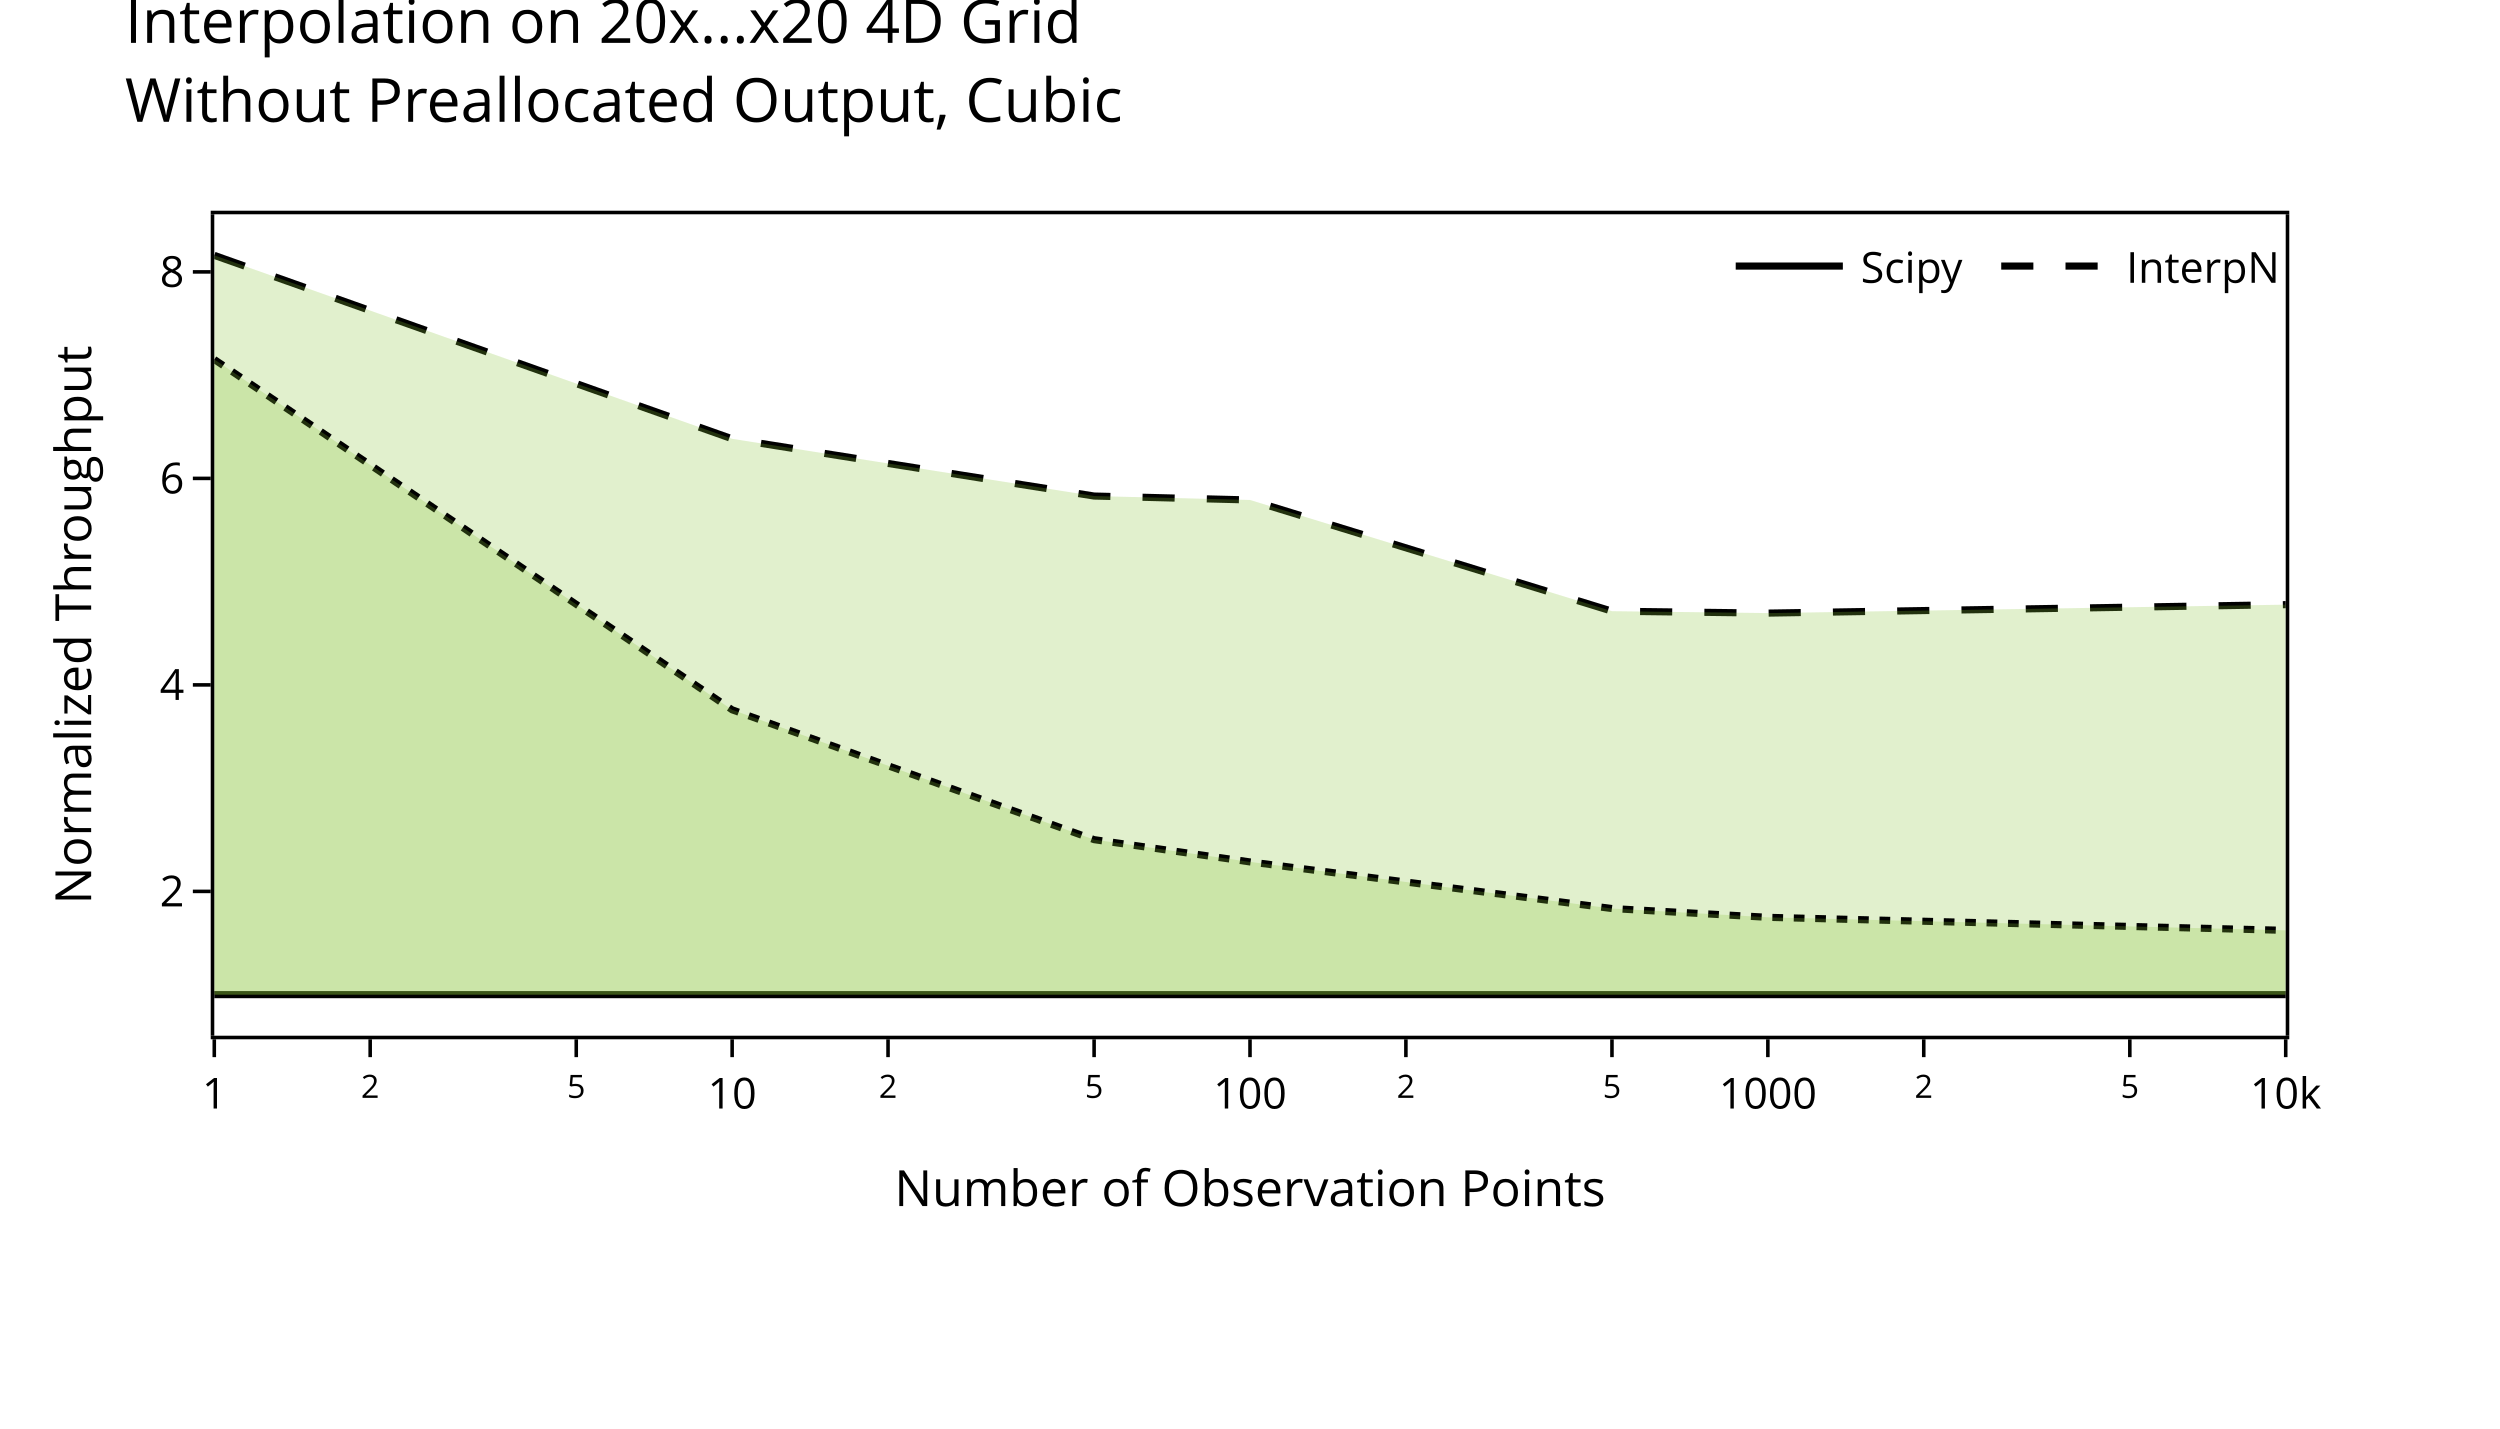
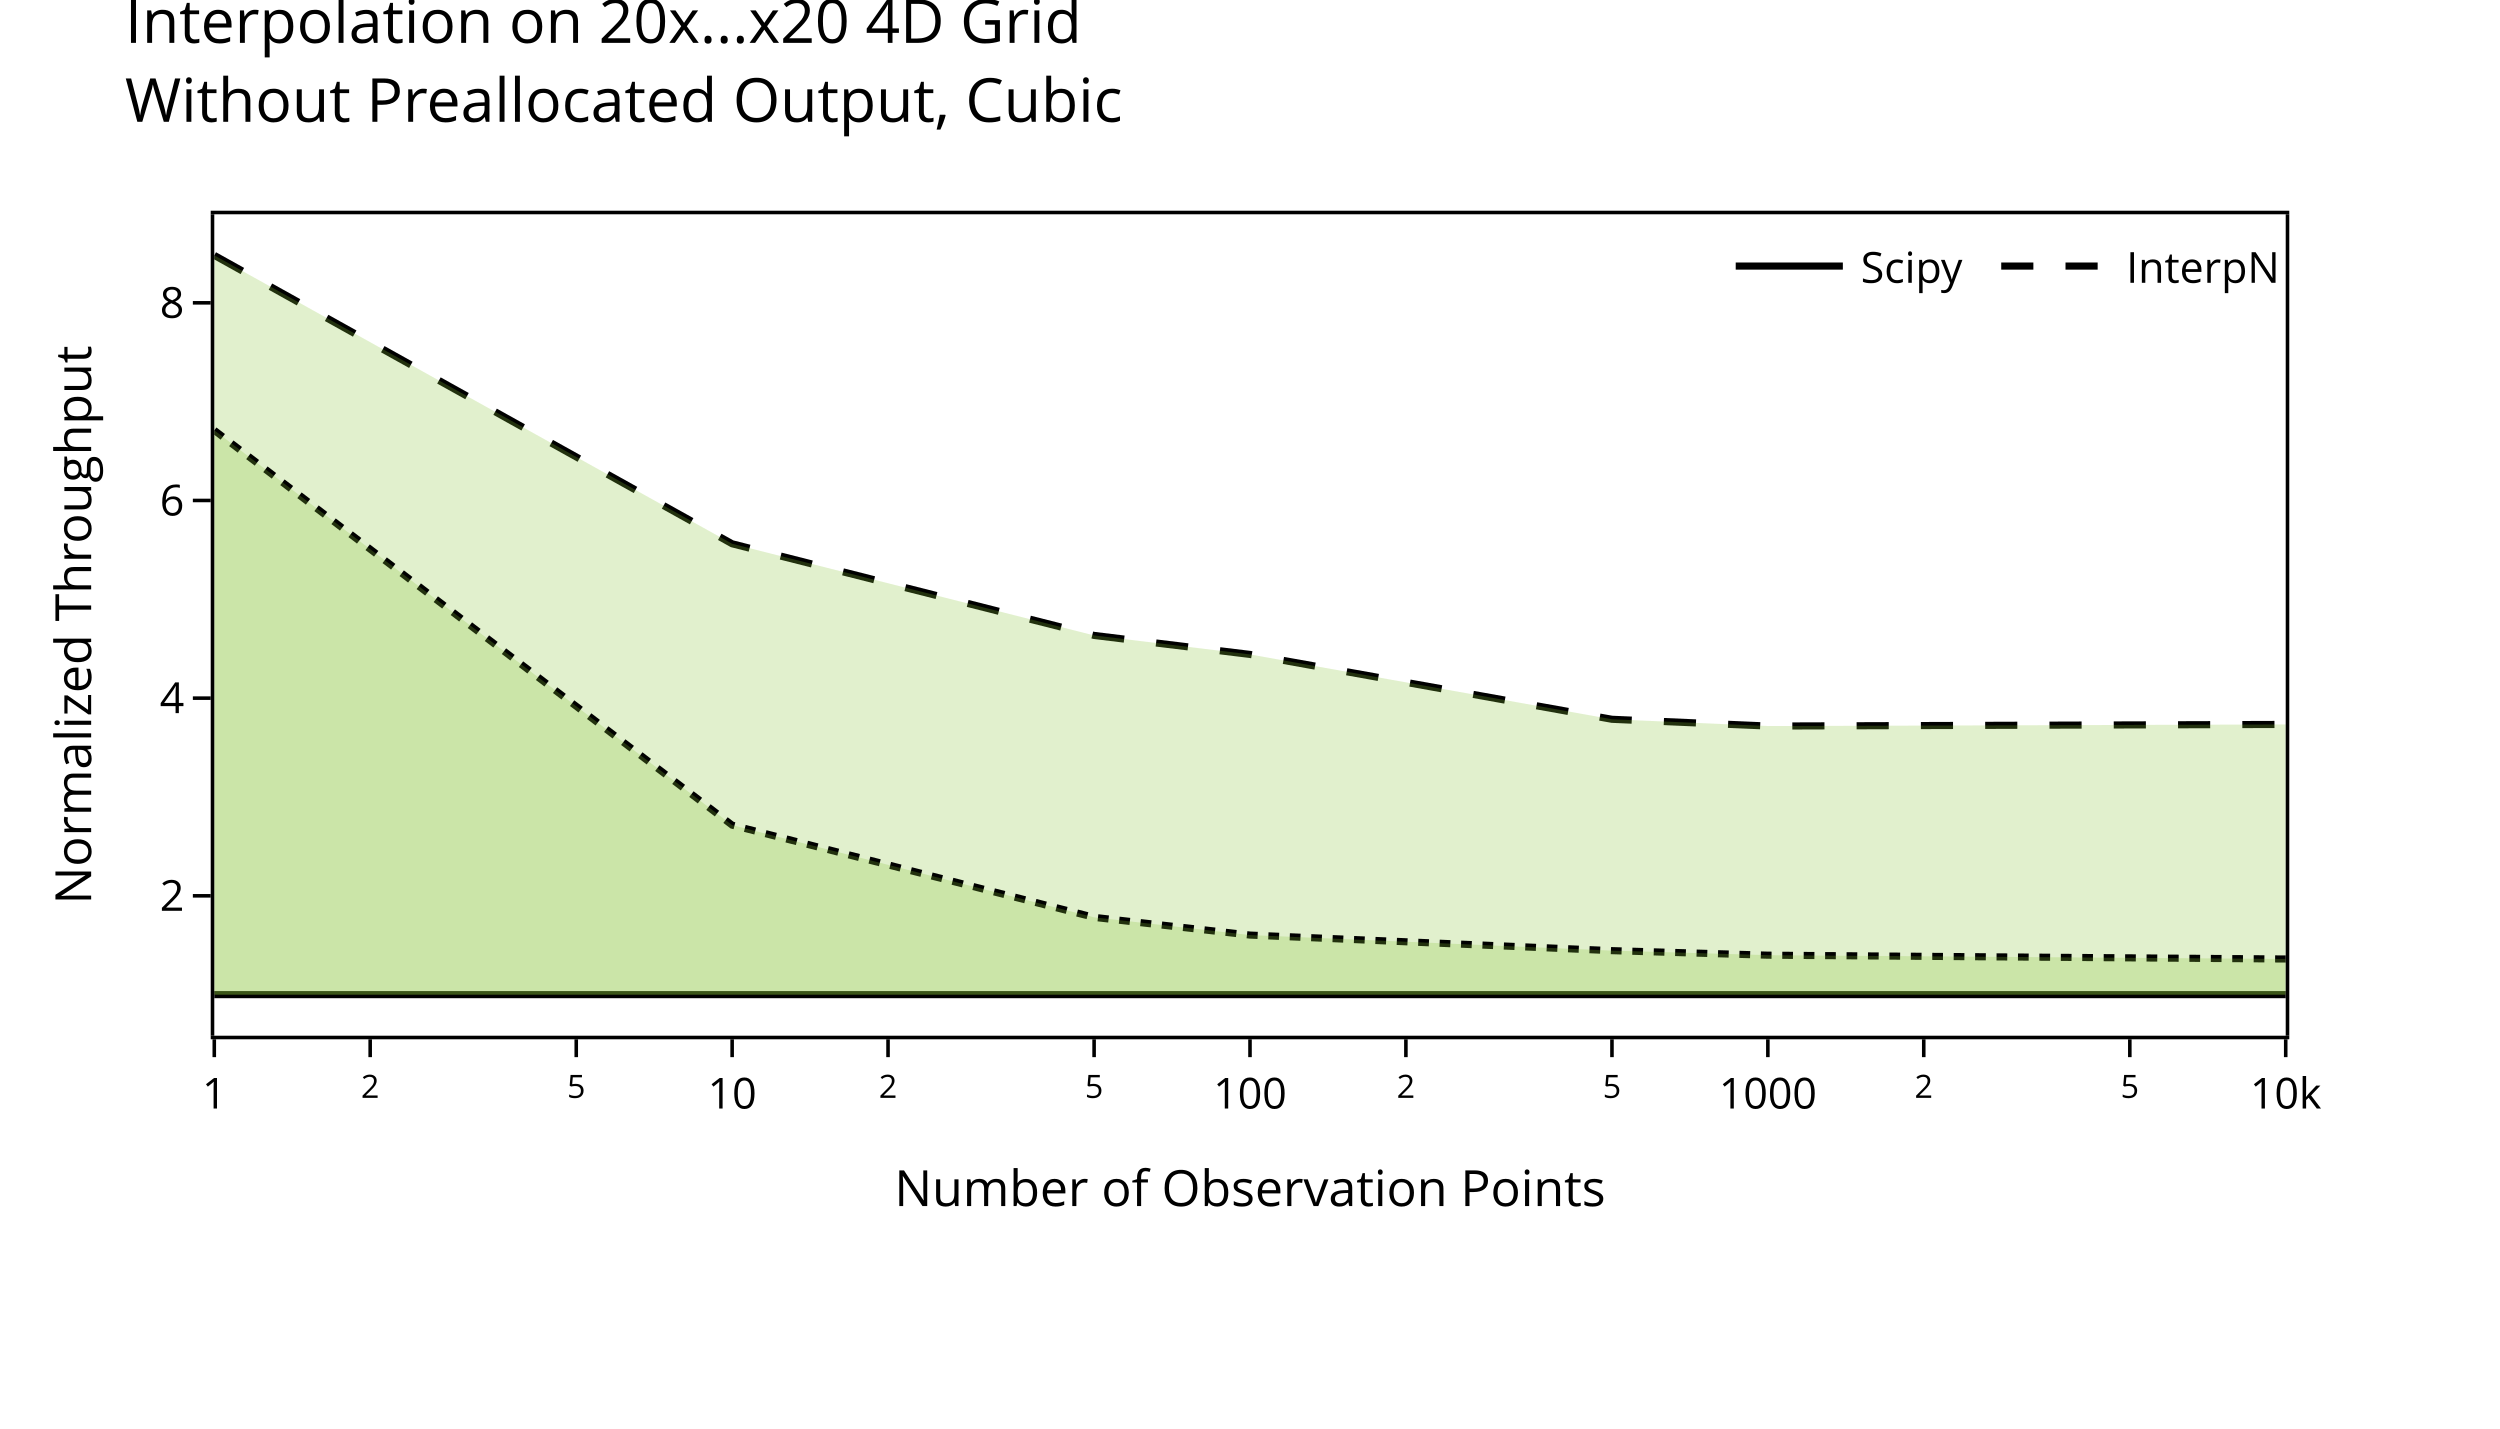
<svg xmlns="http://www.w3.org/2000/svg" class="main-svg" width="700" height="400" style="" viewBox="0 0 700 400">
  <rect x="0" y="0" width="700" height="400" style="fill: rgb(0, 0, 0); fill-opacity: 0;" />
-   <defs id="defs-75b9cd">
+   <defs id="defs-3caacf">
    <g class="clips">
-       <clipPath id="clip75b9cdxyplot" class="plotclip">
+       <clipPath id="clip3caacfxyplot" class="plotclip">
        <rect width="580" height="230" />
      </clipPath>
-       <clipPath class="axesclip" id="clip75b9cdx">
+       <clipPath class="axesclip" id="clip3caacfx">
        <rect x="60" y="0" width="580" height="400" />
      </clipPath>
-       <clipPath class="axesclip" id="clip75b9cdy">
+       <clipPath class="axesclip" id="clip3caacfy">
        <rect x="0" y="60" width="700" height="230" />
      </clipPath>
-       <clipPath class="axesclip" id="clip75b9cdxy">
+       <clipPath class="axesclip" id="clip3caacfxy">
        <rect x="60" y="60" width="580" height="230" />
      </clipPath>
    </g>
    <g class="gradients" />
    <g class="patterns" />
  </defs>
  <g class="bglayer">
    <rect class="bg" x="60" y="60" width="580" height="230" style="fill: rgb(0, 0, 0); fill-opacity: 0; stroke-width: 0;" />
  </g>
  <g class="layer-below">
    <g class="imagelayer" />
    <g class="shapelayer" />
  </g>
  <g class="cartesianlayer">
    <g class="subplot xy">
      <g class="layer-subplot">
        <g class="shapelayer" />
        <g class="imagelayer" />
      </g>
      <g class="minor-gridlayer">
        <g class="x" />
        <g class="y" />
      </g>
      <g class="gridlayer">
        <g class="x" />
        <g class="y" />
      </g>
      <g class="zerolinelayer" />
      <g class="layer-between">
        <g class="shapelayer" />
        <g class="imagelayer" />
      </g>
      <path class="xlines-below" />
      <path class="ylines-below" />
      <g class="overlines-below" />
      <g class="xaxislayer-below" />
      <g class="yaxislayer-below" />
      <g class="overaxes-below" />
      <g class="overplot">
-         <g class="xy" transform="translate(60,60)" clip-path="url(#clip75b9cdxyplot)">
+         <g class="xy" transform="translate(60,60)" clip-path="url(#clip3caacfxyplot)">
          <g class="scatterlayer mlayer">
-             <g class="trace scatter trace171d23" style="stroke-miterlimit: 2; opacity: 1;">
+             <g class="trace scatter tracea819df" style="stroke-miterlimit: 2; opacity: 1;">
              <g class="fills" />
              <g class="errorbars" />
              <g class="lines">
                <path class="js-line" d="M0,218.5L580,218.5" style="vector-effect: none; fill: none; stroke: rgb(0, 0, 0); stroke-opacity: 1; stroke-width: 2px; opacity: 1;" />
              </g>
              <g class="points" />
              <g class="text" />
            </g>
-             <g class="trace scatter trace806ca3" style="stroke-miterlimit: 2; opacity: 1;">
+             <g class="trace scatter tracedc31b7" style="stroke-miterlimit: 2; opacity: 1;">
              <g class="fills" />
              <g class="errorbars" />
              <g class="lines">
-                 <path class="js-line" d="M0,11.5L145,62.87L246.35,78.89L290,79.99L391.35,111.13L435,111.67L580,109.3" style="vector-effect: none; fill: none; stroke: rgb(0, 0, 0); stroke-opacity: 1; stroke-dasharray: 9px, 9px; stroke-width: 2px; opacity: 1;" />
-               </g>
-               <g class="points" />
-               <g class="text" />
-             </g>
-             <g class="trace scatter trace36b20f" style="stroke-miterlimit: 2; opacity: 1;">
+                 <path class="js-line" d="M0,11.5L145,92.26L246.35,117.92L290,123.24L391.35,141.4L435,143.29L580,142.84" style="vector-effect: none; fill: none; stroke: rgb(0, 0, 0); stroke-opacity: 1; stroke-dasharray: 9px, 9px; stroke-width: 2px; opacity: 1;" />
+               </g>
+               <g class="points" />
+               <g class="text" />
+             </g>
+             <g class="trace scatter trace0dd597" style="stroke-miterlimit: 2; opacity: 1;">
              <g class="fills">
                <g>
-                   <path class="js-fill" d="M0,11.5L145,62.87L246.35,78.89L290,79.99L391.35,111.13L435,111.67L580,109.3L580,218.5L435,218.5L0,218.5Z" style="fill: rgb(139, 196, 59); fill-opacity: 0.25; stroke-width: 0;" />
+                   <path class="js-fill" d="M0,11.5L145,92.26L246.35,117.92L290,123.24L391.35,141.4L435,143.29L580,142.84L580,218.5L435,218.5L0,218.5Z" style="fill: rgb(139, 196, 59); fill-opacity: 0.25; stroke-width: 0;" />
                </g>
              </g>
              <g class="errorbars" />
              <g class="lines">
-                 <path class="js-line" d="M0,11.5L145,62.87L246.35,78.89L290,79.99L391.35,111.13L435,111.67L580,109.3L580,218.5L435,218.5L0,218.5" style="vector-effect: none; fill: none; stroke: rgb(0, 204, 150); stroke-opacity: 1; stroke-width: 0px; opacity: 1;" />
-               </g>
-               <g class="points" />
-               <g class="text" />
-             </g>
-             <g class="trace scatter trace739c7e" style="stroke-miterlimit: 2; opacity: 1;">
+                 <path class="js-line" d="M0,11.5L145,92.26L246.35,117.92L290,123.24L391.35,141.4L435,143.29L580,142.84L580,218.5L435,218.5L0,218.5" style="vector-effect: none; fill: none; stroke: rgb(0, 204, 150); stroke-opacity: 1; stroke-width: 0px; opacity: 1;" />
+               </g>
+               <g class="points" />
+               <g class="text" />
+             </g>
+             <g class="trace scatter tracebea782" style="stroke-miterlimit: 2; opacity: 1;">
              <g class="fills" />
              <g class="errorbars" />
              <g class="lines">
-                 <path class="js-line" d="M0,40.65L145,138.75L246.35,175.1L290,181.34L391.35,194.39L435,196.85L580,200.5" style="vector-effect: none; fill: none; stroke: rgb(0, 0, 0); stroke-opacity: 1; stroke-dasharray: 3px, 3px; stroke-width: 2px; opacity: 1;" />
-               </g>
-               <g class="points" />
-               <g class="text" />
-             </g>
-             <g class="trace scatter trace3af937" style="stroke-miterlimit: 2; opacity: 1;">
+                 <path class="js-line" d="M0,60.49L145,171.04L246.35,196.86L290,201.82L391.35,206.18L435,207.45L580,208.52" style="vector-effect: none; fill: none; stroke: rgb(0, 0, 0); stroke-opacity: 1; stroke-dasharray: 3px, 3px; stroke-width: 2px; opacity: 1;" />
+               </g>
+               <g class="points" />
+               <g class="text" />
+             </g>
+             <g class="trace scatter trace13ce20" style="stroke-miterlimit: 2; opacity: 1;">
              <g class="fills">
                <g>
-                   <path class="js-fill" d="M0,40.65L145,138.75L246.35,175.1L290,181.34L391.35,194.39L435,196.85L580,200.5L580,218.5L435,218.5L0,218.5Z" style="fill: rgb(139, 196, 59); fill-opacity: 0.25; stroke-width: 0;" />
+                   <path class="js-fill" d="M0,60.49L145,171.04L246.35,196.86L290,201.82L391.35,206.18L435,207.45L580,208.52L580,218.5L435,218.5L0,218.5Z" style="fill: rgb(139, 196, 59); fill-opacity: 0.25; stroke-width: 0;" />
                </g>
              </g>
              <g class="errorbars" />
              <g class="lines">
-                 <path class="js-line" d="M0,40.65L145,138.75L246.35,175.1L290,181.34L391.35,194.39L435,196.85L580,200.5L580,218.5L435,218.5L0,218.5" style="vector-effect: none; fill: none; stroke: rgb(255, 161, 90); stroke-opacity: 1; stroke-width: 0px; opacity: 1;" />
+                 <path class="js-line" d="M0,60.49L145,171.04L246.35,196.86L290,201.82L391.35,206.18L435,207.45L580,208.52L580,218.5L435,218.5L0,218.5" style="vector-effect: none; fill: none; stroke: rgb(255, 161, 90); stroke-opacity: 1; stroke-width: 0px; opacity: 1;" />
              </g>
              <g class="points" />
              <g class="text" />
            </g>
          </g>
        </g>
      </g>
      <path class="xlines-above crisp" d="M59,290.5H641M59,59.5H641" style="fill: none; stroke-width: 1px; stroke: rgb(0, 0, 0); stroke-opacity: 1;" />
      <path class="ylines-above crisp" d="M59.5,60V290M640.5,60V290" style="fill: none; stroke-width: 1px; stroke: rgb(0, 0, 0); stroke-opacity: 1;" />
      <g class="overlines-above" />
      <g class="xaxislayer-above">
        <path class="xtick ticks crisp" d="M0,291v5" transform="translate(60,0)" style="stroke: rgb(0, 0, 0); stroke-opacity: 1; stroke-width: 1px;" />
        <path class="xtick ticks crisp" d="M0,291v5" transform="translate(103.65,0)" style="stroke: rgb(0, 0, 0); stroke-opacity: 1; stroke-width: 1px;" />
        <path class="xtick ticks crisp" d="M0,291v5" transform="translate(161.35,0)" style="stroke: rgb(0, 0, 0); stroke-opacity: 1; stroke-width: 1px;" />
        <path class="xtick ticks crisp" d="M0,291v5" transform="translate(205,0)" style="stroke: rgb(0, 0, 0); stroke-opacity: 1; stroke-width: 1px;" />
        <path class="xtick ticks crisp" d="M0,291v5" transform="translate(248.65,0)" style="stroke: rgb(0, 0, 0); stroke-opacity: 1; stroke-width: 1px;" />
        <path class="xtick ticks crisp" d="M0,291v5" transform="translate(306.35,0)" style="stroke: rgb(0, 0, 0); stroke-opacity: 1; stroke-width: 1px;" />
        <path class="xtick ticks crisp" d="M0,291v5" transform="translate(350,0)" style="stroke: rgb(0, 0, 0); stroke-opacity: 1; stroke-width: 1px;" />
        <path class="xtick ticks crisp" d="M0,291v5" transform="translate(393.65,0)" style="stroke: rgb(0, 0, 0); stroke-opacity: 1; stroke-width: 1px;" />
        <path class="xtick ticks crisp" d="M0,291v5" transform="translate(451.35,0)" style="stroke: rgb(0, 0, 0); stroke-opacity: 1; stroke-width: 1px;" />
        <path class="xtick ticks crisp" d="M0,291v5" transform="translate(495,0)" style="stroke: rgb(0, 0, 0); stroke-opacity: 1; stroke-width: 1px;" />
        <path class="xtick ticks crisp" d="M0,291v5" transform="translate(538.65,0)" style="stroke: rgb(0, 0, 0); stroke-opacity: 1; stroke-width: 1px;" />
        <path class="xtick ticks crisp" d="M0,291v5" transform="translate(596.35,0)" style="stroke: rgb(0, 0, 0); stroke-opacity: 1; stroke-width: 1px;" />
        <path class="xtick ticks crisp" d="M0,291v5" transform="translate(640,0)" style="stroke: rgb(0, 0, 0); stroke-opacity: 1; stroke-width: 1px;" />
        <g class="xtick">
          <text text-anchor="middle" x="0" y="310.4" transform="translate(60,0)" style="font-family: 'Open Sans', verdana, arial, sans-serif; font-size: 12px; fill: rgb(0, 0, 0); fill-opacity: 1; white-space: pre; opacity: 1;">1</text>
        </g>
        <g class="xtick">
          <text text-anchor="middle" x="0" y="307.4" style="font-family: 'Open Sans', verdana, arial, sans-serif; font-size: 9px; fill: rgb(0, 0, 0); fill-opacity: 1; white-space: pre; opacity: 1;" transform="translate(103.65,0)">2</text>
        </g>
        <g class="xtick">
          <text text-anchor="middle" x="0" y="307.4" style="font-family: 'Open Sans', verdana, arial, sans-serif; font-size: 9px; fill: rgb(0, 0, 0); fill-opacity: 1; white-space: pre; opacity: 1;" transform="translate(161.35,0)">5</text>
        </g>
        <g class="xtick">
          <text text-anchor="middle" x="0" y="310.4" style="font-family: 'Open Sans', verdana, arial, sans-serif; font-size: 12px; fill: rgb(0, 0, 0); fill-opacity: 1; white-space: pre; opacity: 1;" transform="translate(205,0)">10</text>
        </g>
        <g class="xtick">
          <text text-anchor="middle" x="0" y="307.4" style="font-family: 'Open Sans', verdana, arial, sans-serif; font-size: 9px; fill: rgb(0, 0, 0); fill-opacity: 1; white-space: pre; opacity: 1;" transform="translate(248.65,0)">2</text>
        </g>
        <g class="xtick">
          <text text-anchor="middle" x="0" y="307.4" style="font-family: 'Open Sans', verdana, arial, sans-serif; font-size: 9px; fill: rgb(0, 0, 0); fill-opacity: 1; white-space: pre; opacity: 1;" transform="translate(306.35,0)">5</text>
        </g>
        <g class="xtick">
          <text text-anchor="middle" x="0" y="310.4" style="font-family: 'Open Sans', verdana, arial, sans-serif; font-size: 12px; fill: rgb(0, 0, 0); fill-opacity: 1; white-space: pre; opacity: 1;" transform="translate(350,0)">100</text>
        </g>
        <g class="xtick">
          <text text-anchor="middle" x="0" y="307.4" style="font-family: 'Open Sans', verdana, arial, sans-serif; font-size: 9px; fill: rgb(0, 0, 0); fill-opacity: 1; white-space: pre; opacity: 1;" transform="translate(393.65,0)">2</text>
        </g>
        <g class="xtick">
          <text text-anchor="middle" x="0" y="307.4" style="font-family: 'Open Sans', verdana, arial, sans-serif; font-size: 9px; fill: rgb(0, 0, 0); fill-opacity: 1; white-space: pre; opacity: 1;" transform="translate(451.35,0)">5</text>
        </g>
        <g class="xtick">
          <text text-anchor="middle" x="0" y="310.4" style="font-family: 'Open Sans', verdana, arial, sans-serif; font-size: 12px; fill: rgb(0, 0, 0); fill-opacity: 1; white-space: pre; opacity: 1;" transform="translate(495,0)">1000</text>
        </g>
        <g class="xtick">
          <text text-anchor="middle" x="0" y="307.4" style="font-family: 'Open Sans', verdana, arial, sans-serif; font-size: 9px; fill: rgb(0, 0, 0); fill-opacity: 1; white-space: pre; opacity: 1;" transform="translate(538.65,0)">2</text>
        </g>
        <g class="xtick">
          <text text-anchor="middle" x="0" y="307.4" style="font-family: 'Open Sans', verdana, arial, sans-serif; font-size: 9px; fill: rgb(0, 0, 0); fill-opacity: 1; white-space: pre; opacity: 1;" transform="translate(596.35,0)">5</text>
        </g>
        <g class="xtick">
          <text text-anchor="middle" x="0" y="310.4" style="font-family: 'Open Sans', verdana, arial, sans-serif; font-size: 12px; fill: rgb(0, 0, 0); fill-opacity: 1; white-space: pre; opacity: 1;" transform="translate(640,0)">10k</text>
        </g>
      </g>
      <g class="yaxislayer-above">
-         <path class="ytick ticks crisp" d="M59,0h-5" transform="translate(0,249.59)" style="stroke: rgb(0, 0, 0); stroke-opacity: 1; stroke-width: 1px;" />
-         <path class="ytick ticks crisp" d="M59,0h-5" transform="translate(0,191.77)" style="stroke: rgb(0, 0, 0); stroke-opacity: 1; stroke-width: 1px;" />
-         <path class="ytick ticks crisp" d="M59,0h-5" transform="translate(0,133.95)" style="stroke: rgb(0, 0, 0); stroke-opacity: 1; stroke-width: 1px;" />
-         <path class="ytick ticks crisp" d="M59,0h-5" transform="translate(0,76.13)" style="stroke: rgb(0, 0, 0); stroke-opacity: 1; stroke-width: 1px;" />
-         <g class="ytick">
-           <text text-anchor="end" x="51.6" y="4.2" transform="translate(0,249.59)" style="font-family: 'Open Sans', verdana, arial, sans-serif; font-size: 12px; fill: rgb(0, 0, 0); fill-opacity: 1; white-space: pre; opacity: 1;">2</text>
-         </g>
-         <g class="ytick">
-           <text text-anchor="end" x="51.6" y="4.2" style="font-family: 'Open Sans', verdana, arial, sans-serif; font-size: 12px; fill: rgb(0, 0, 0); fill-opacity: 1; white-space: pre; opacity: 1;" transform="translate(0,191.77)">4</text>
-         </g>
-         <g class="ytick">
-           <text text-anchor="end" x="51.6" y="4.2" style="font-family: 'Open Sans', verdana, arial, sans-serif; font-size: 12px; fill: rgb(0, 0, 0); fill-opacity: 1; white-space: pre; opacity: 1;" transform="translate(0,133.95)">6</text>
-         </g>
-         <g class="ytick">
-           <text text-anchor="end" x="51.6" y="4.2" style="font-family: 'Open Sans', verdana, arial, sans-serif; font-size: 12px; fill: rgb(0, 0, 0); fill-opacity: 1; white-space: pre; opacity: 1;" transform="translate(0,76.13)">8</text>
+         <path class="ytick ticks crisp" d="M59,0h-5" transform="translate(0,250.83)" style="stroke: rgb(0, 0, 0); stroke-opacity: 1; stroke-width: 1px;" />
+         <path class="ytick ticks crisp" d="M59,0h-5" transform="translate(0,195.48)" style="stroke: rgb(0, 0, 0); stroke-opacity: 1; stroke-width: 1px;" />
+         <path class="ytick ticks crisp" d="M59,0h-5" transform="translate(0,140.13)" style="stroke: rgb(0, 0, 0); stroke-opacity: 1; stroke-width: 1px;" />
+         <path class="ytick ticks crisp" d="M59,0h-5" transform="translate(0,84.79)" style="stroke: rgb(0, 0, 0); stroke-opacity: 1; stroke-width: 1px;" />
+         <g class="ytick">
+           <text text-anchor="end" x="51.6" y="4.2" transform="translate(0,250.83)" style="font-family: 'Open Sans', verdana, arial, sans-serif; font-size: 12px; fill: rgb(0, 0, 0); fill-opacity: 1; white-space: pre; opacity: 1;">2</text>
+         </g>
+         <g class="ytick">
+           <text text-anchor="end" x="51.6" y="4.2" style="font-family: 'Open Sans', verdana, arial, sans-serif; font-size: 12px; fill: rgb(0, 0, 0); fill-opacity: 1; white-space: pre; opacity: 1;" transform="translate(0,195.48)">4</text>
+         </g>
+         <g class="ytick">
+           <text text-anchor="end" x="51.6" y="4.2" style="font-family: 'Open Sans', verdana, arial, sans-serif; font-size: 12px; fill: rgb(0, 0, 0); fill-opacity: 1; white-space: pre; opacity: 1;" transform="translate(0,140.13)">6</text>
+         </g>
+         <g class="ytick">
+           <text text-anchor="end" x="51.6" y="4.2" style="font-family: 'Open Sans', verdana, arial, sans-serif; font-size: 12px; fill: rgb(0, 0, 0); fill-opacity: 1; white-space: pre; opacity: 1;" transform="translate(0,84.79)">8</text>
        </g>
      </g>
      <g class="overaxes-above" />
    </g>
  </g>
  <g class="polarlayer" />
  <g class="smithlayer" />
  <g class="ternarylayer" />
  <g class="geolayer" />
  <g class="funnelarealayer" />
  <g class="pielayer" />
  <g class="iciclelayer" />
  <g class="treemaplayer" />
  <g class="sunburstlayer" />
  <g class="glimages" />
-   <defs id="topdefs-75b9cd">
+   <defs id="topdefs-3caacf">
    <g class="clips" />
-     <clipPath id="legend75b9cd">
+     <clipPath id="legend3caacf">
      <rect width="159" height="29" x="0" y="0" />
    </clipPath>
  </defs>
  <g class="layer-above">
    <g class="imagelayer" />
    <g class="shapelayer" />
  </g>
  <g class="infolayer">
    <g class="legend" pointer-events="all" transform="translate(481,60)">
      <rect class="bg" shape-rendering="crispEdges" width="159" height="29" x="0" y="0" style="stroke: rgb(68, 68, 68); stroke-opacity: 1; fill: rgb(0, 0, 0); fill-opacity: 0; stroke-width: 0px;" />
-       <g class="scrollbox" transform="" clip-path="url(#legend75b9cd)">
+       <g class="scrollbox" transform="" clip-path="url(#legend3caacf)">
        <g class="groups">
          <g class="traces" transform="translate(0,14.5)" style="opacity: 1;">
            <text class="legendtext" text-anchor="start" x="40" y="4.68" style="font-family: 'Open Sans', verdana, arial, sans-serif; font-size: 12px; fill: rgb(0, 0, 0); fill-opacity: 1; white-space: pre;">Scipy</text>
            <g class="layers" style="opacity: 1;">
              <g class="legendfill" />
              <g class="legendlines">
                <path class="js-line" d="M5,0h30" style="fill: none; stroke: rgb(0, 0, 0); stroke-opacity: 1; stroke-width: 2px;" />
              </g>
              <g class="legendsymbols">
                <g class="legendpoints" />
              </g>
            </g>
            <rect class="legendtoggle" x="0" y="-9.5" width="71.844" height="19" style="fill: rgb(0, 0, 0); fill-opacity: 0;" />
          </g>
          <g class="traces" transform="translate(74.34375,14.5)" style="opacity: 1;">
            <text class="legendtext" text-anchor="start" x="40" y="4.68" style="font-family: 'Open Sans', verdana, arial, sans-serif; font-size: 12px; fill: rgb(0, 0, 0); fill-opacity: 1; white-space: pre;">InterpN</text>
            <g class="layers" style="opacity: 1;">
              <g class="legendfill" />
              <g class="legendlines">
                <path class="js-line" d="M5,0h30" style="fill: none; stroke: rgb(0, 0, 0); stroke-opacity: 1; stroke-dasharray: 9px, 9px; stroke-width: 2px;" />
              </g>
              <g class="legendsymbols">
                <g class="legendpoints" />
              </g>
            </g>
            <rect class="legendtoggle" x="0" y="-9.5" width="81.859" height="19" style="fill: rgb(0, 0, 0); fill-opacity: 0;" />
          </g>
        </g>
      </g>
      <rect class="scrollbar" rx="20" ry="3" width="0" height="0" x="0" y="0" style="fill: rgb(128, 139, 164); fill-opacity: 1;" />
    </g>
    <g class="g-gtitle">
      <text class="gtitle" x="35" y="12" text-anchor="start" dy="0.7em" style="opacity: 1; font-family: 'Open Sans', verdana, arial, sans-serif; font-size: 17px; fill: rgb(0, 0, 0); fill-opacity: 1; white-space: pre;">
        <tspan class="line" dy="0em" x="35" y="12">Interpolation on 20x...x20 4D Grid</tspan>
        <tspan class="line" dy="1.3em" x="35" y="12">Without Preallocated Output, Cubic</tspan>
      </text>
    </g>
    <g class="g-xtitle">
      <text class="xtitle" x="350" y="337.706" text-anchor="middle" style="opacity: 1; font-family: 'Open Sans', verdana, arial, sans-serif; font-size: 14px; fill: rgb(0, 0, 0); fill-opacity: 1; white-space: pre;">Number of Observation Points</text>
    </g>
    <g class="g-ytitle">
      <text class="ytitle" transform="rotate(-90,25.52188,175)" x="25.522" y="175" text-anchor="middle" style="opacity: 1; font-family: 'Open Sans', verdana, arial, sans-serif; font-size: 14px; fill: rgb(0, 0, 0); fill-opacity: 1; white-space: pre;">Normalized Throughput</text>
    </g>
  </g>
</svg>
